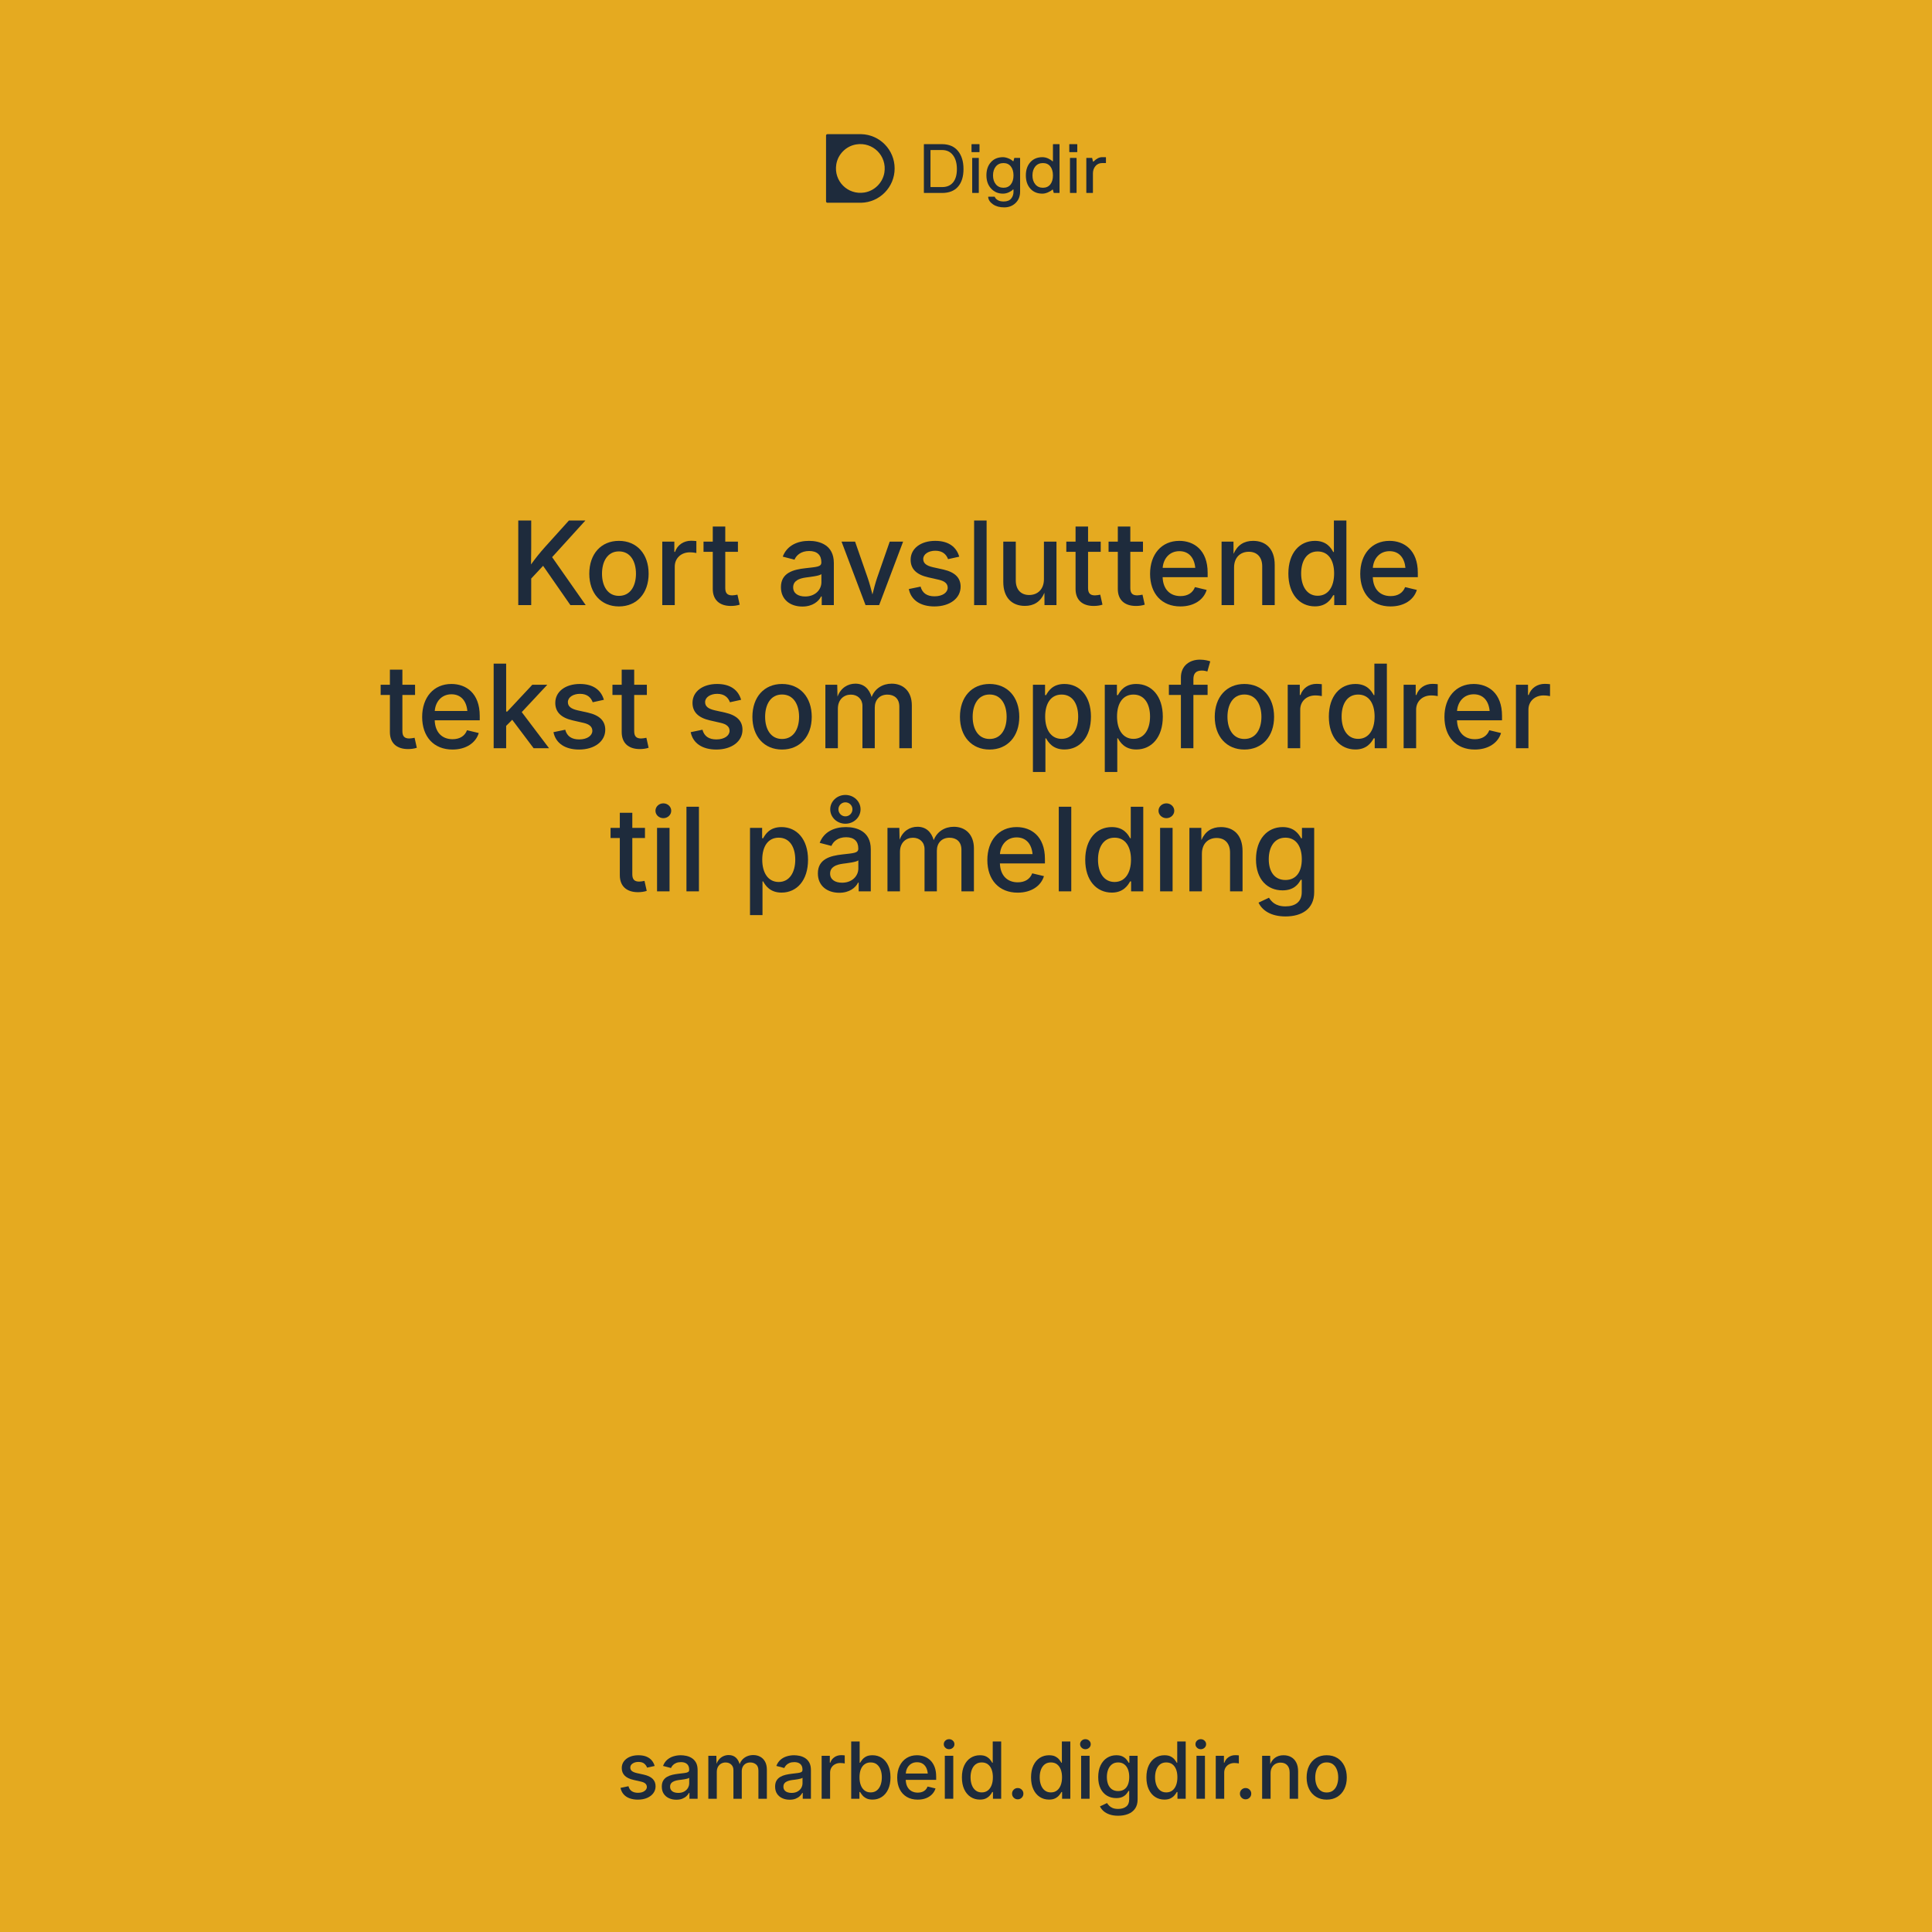
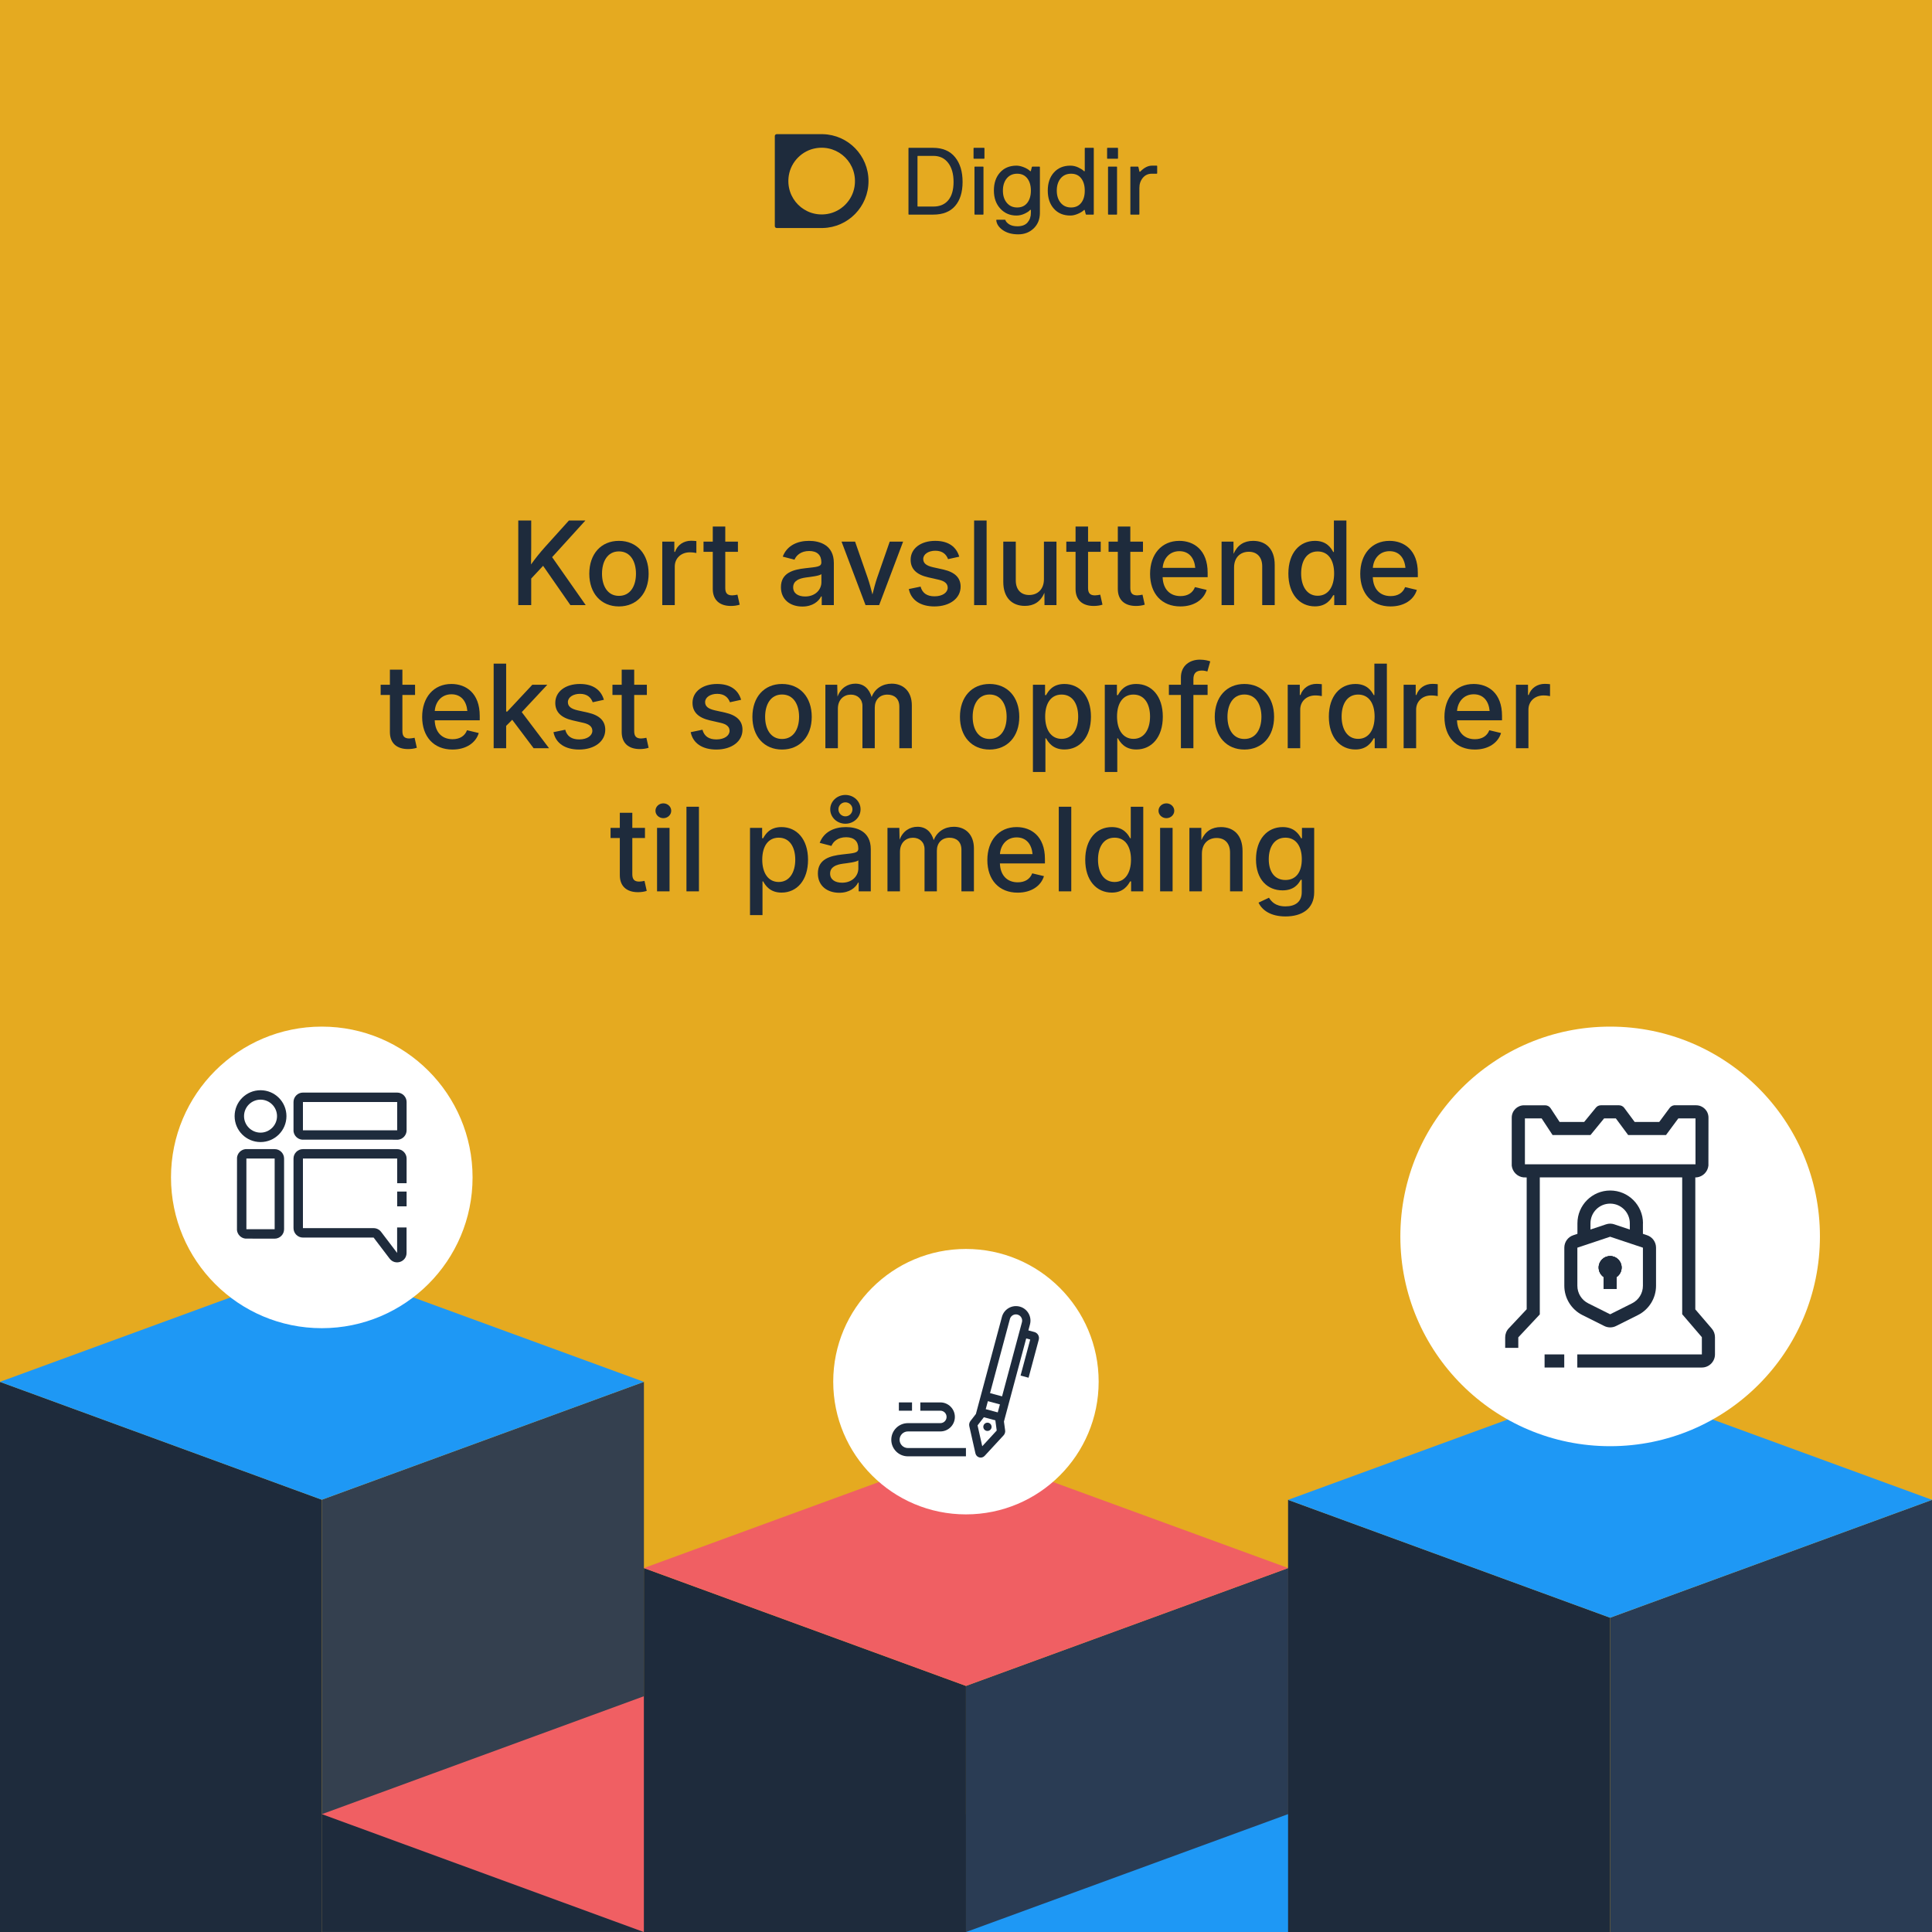
<svg xmlns="http://www.w3.org/2000/svg" id="Visste_du_at_Avslutningsbilde_1:1_" data-name="Visste du at …? Avslutningsbilde (1:1)" viewBox="0 0 1080 1080">
-   <rect id="Bakgrunn" width="1080" height="1080" fill="#e5aa20" />
+   <defs>
+     <clipPath id="clippath">
+       <rect id="Bakgrunn" width="1080" height="1080" fill="none" />
+     </clipPath>
+   </defs>
+   <g clip-path="url(#clippath)">
+     <rect id="Bakgrunn-2" data-name="Bakgrunn" width="1080" height="1080" fill="#e5aa20" />
+   </g>
  <g>
-     <path d="M359.918,992.042l-3.867-.859c-1.318-.301-2.268-.698-2.848-1.192s-.869-1.142-.869-1.944c0-.902.435-1.647,1.31-2.234.873-.587,1.961-.881,3.266-.881,1.418,0,2.498.319,3.244.956.744.638,1.268,1.379,1.568,2.224l4.232-.924c-.33-1.188-.879-2.234-1.645-3.137s-1.766-1.603-2.996-2.106c-1.232-.501-2.715-.752-4.447-.752-1.82,0-3.424.298-4.812.892-1.391.595-2.486,1.429-3.287,2.503-.803,1.074-1.204,2.328-1.204,3.76,0,1.719.544,3.13,1.633,4.232,1.088,1.103,2.75,1.905,4.984,2.406l4.039.924c1.145.244,1.994.616,2.545,1.117.551.502.828,1.139.828,1.912,0,.889-.451,1.651-1.353,2.288-.902.638-2.113.956-3.631.956-1.391,0-2.535-.301-3.438-.902s-1.52-1.525-1.848-2.772l-4.448.924c.286,1.418.863,2.618,1.729,3.599.867.981,1.977,1.723,3.33,2.224s2.897.752,4.631.752c1.961,0,3.684-.319,5.166-.956s2.643-1.518,3.481-2.643c.838-1.124,1.258-2.417,1.258-3.878,0-1.676-.537-3.051-1.611-4.125s-2.723-1.861-4.941-2.363Z" fill="#1e2b3c" />
-     <path d="M386.732,982.782c-.96-.602-1.984-1.017-3.072-1.246-1.089-.229-2.12-.344-3.094-.344-1.404,0-2.765.201-4.082.602-1.318.401-2.485,1.039-3.502,1.912-1.018.874-1.798,2.027-2.342,3.459l4.447,1.16c.229-.544.576-1.066,1.042-1.568.465-.501,1.074-.913,1.826-1.235s1.65-.483,2.696-.483c1.017,0,1.865.169,2.546.505.68.337,1.192.814,1.536,1.429.344.616.516,1.375.516,2.277v.129c0,.559-.212.964-.634,1.214-.423.251-1.078.43-1.966.537-.889.107-2.041.247-3.459.419-1.132.129-2.245.322-3.341.58s-2.092.644-2.986,1.16c-.895.516-1.605,1.211-2.127,2.084-.523.874-.784,1.991-.784,3.352,0,1.576.357,2.908,1.074,3.996.716,1.089,1.69,1.916,2.922,2.481,1.231.565,2.606.849,4.125.849,1.303,0,2.424-.19,3.362-.569.938-.379,1.715-.862,2.331-1.45.615-.587,1.081-1.188,1.397-1.805h.236v3.287h4.576v-15.941c0-1.747-.301-3.165-.902-4.254-.602-1.088-1.383-1.934-2.342-2.535ZM385.271,996.855c0,.932-.244,1.812-.731,2.643-.487.831-1.19,1.497-2.106,1.998-.917.502-2.019.752-3.309.752-.889,0-1.669-.129-2.342-.387-.674-.258-1.207-.644-1.601-1.16-.395-.516-.591-1.152-.591-1.912,0-.83.218-1.496.655-1.998.436-.501,1.023-.888,1.762-1.16.737-.272,1.55-.465,2.438-.58.372-.043.845-.1,1.418-.172.572-.071,1.167-.161,1.783-.269.615-.107,1.163-.229,1.644-.365.479-.136.806-.29.978-.462v3.072Z" fill="#1e2b3c" />
-     <path d="M424.933,982.009c-1.153-.615-2.438-.924-3.856-.924-1.246,0-2.417.236-3.513.709s-2.03,1.168-2.804,2.084c-.553.655-.984,1.417-1.302,2.277-.41-1.42-1.036-2.578-1.899-3.448-1.074-1.081-2.485-1.622-4.232-1.622-1.046,0-2.049.219-3.008.655-.96.438-1.798,1.093-2.514,1.966-.514.627-.928,1.384-1.25,2.262l-.104-4.475h-4.49v24.02h4.727v-14.932c0-1.16.226-2.138.677-2.933s1.053-1.397,1.805-1.805,1.565-.612,2.438-.612c1.274,0,2.323.387,3.147,1.16.823.773,1.235,1.805,1.235,3.094v16.027h4.662v-15.383c0-.959.193-1.808.58-2.546.387-.737.938-1.313,1.654-1.73.716-.415,1.568-.623,2.557-.623,1.217,0,2.273.358,3.169,1.074.894.717,1.343,1.877,1.343,3.481v15.727h4.727v-16.199c0-1.818-.337-3.337-1.01-4.555-.674-1.217-1.587-2.134-2.739-2.75Z" fill="#1e2b3c" />
-     <path d="M450.072,982.782c-.96-.602-1.984-1.017-3.072-1.246-1.089-.229-2.12-.344-3.094-.344-1.404,0-2.765.201-4.082.602-1.318.401-2.485,1.039-3.502,1.912-1.018.874-1.798,2.027-2.342,3.459l4.447,1.16c.229-.544.576-1.066,1.042-1.568.465-.501,1.074-.913,1.826-1.235s1.65-.483,2.696-.483c1.017,0,1.865.169,2.546.505.68.337,1.192.814,1.536,1.429.344.616.516,1.375.516,2.277v.129c0,.559-.212.964-.634,1.214-.423.251-1.078.43-1.966.537-.889.107-2.041.247-3.459.419-1.132.129-2.245.322-3.341.58s-2.092.644-2.986,1.16c-.895.516-1.605,1.211-2.127,2.084-.523.874-.784,1.991-.784,3.352,0,1.576.357,2.908,1.074,3.996.716,1.089,1.69,1.916,2.922,2.481,1.231.565,2.606.849,4.125.849,1.303,0,2.424-.19,3.362-.569.938-.379,1.715-.862,2.331-1.45.615-.587,1.081-1.188,1.397-1.805h.236v3.287h4.576v-15.941c0-1.747-.301-3.165-.902-4.254-.602-1.088-1.383-1.934-2.342-2.535ZM448.611,996.855c0,.932-.244,1.812-.731,2.643-.487.831-1.19,1.497-2.106,1.998-.917.502-2.019.752-3.309.752-.889,0-1.669-.129-2.342-.387-.674-.258-1.207-.644-1.601-1.16-.395-.516-.591-1.152-.591-1.912,0-.83.218-1.496.655-1.998.436-.501,1.023-.888,1.762-1.16.737-.272,1.55-.465,2.438-.58.372-.043.845-.1,1.418-.172.572-.071,1.167-.161,1.783-.269.615-.107,1.163-.229,1.644-.365.479-.136.806-.29.978-.462v3.072Z" fill="#1e2b3c" />
-     <path d="M470.215,981.149c-1.404,0-2.657.373-3.76,1.117-1.103.745-1.877,1.776-2.32,3.094h-.258v-3.867h-4.576v24.02h4.727v-14.588c0-1.06.243-1.994.731-2.804.486-.809,1.167-1.442,2.041-1.901.873-.458,1.855-.688,2.943-.688.501,0,.995.029,1.482.086.486.058.816.115.988.172v-4.512c-.258-.043-.58-.075-.967-.097s-.731-.032-1.031-.032Z" fill="#1e2b3c" />
-     <path d="M492.898,982.653c-1.512-.974-3.227-1.461-5.146-1.461-1.504,0-2.711.247-3.62.741-.91.494-1.619,1.071-2.127,1.73-.509.659-.906,1.239-1.192,1.74h-.258v-11.902h-4.727v32.012h4.598v-3.76h.387c.286.516.69,1.103,1.214,1.762.522.659,1.246,1.235,2.17,1.73s2.108.741,3.556.741c1.947,0,3.677-.497,5.189-1.493,1.511-.995,2.696-2.42,3.556-4.275.859-1.855,1.289-4.071,1.289-6.649,0-2.606-.438-4.834-1.31-6.682-.874-1.848-2.066-3.258-3.577-4.232ZM492.253,997.821c-.466,1.275-1.164,2.285-2.095,3.029-.932.745-2.084,1.117-3.459,1.117-1.332,0-2.464-.357-3.394-1.074-.932-.716-1.637-1.708-2.116-2.976-.48-1.268-.72-2.731-.72-4.394,0-1.676.236-3.133.709-4.372.473-1.238,1.174-2.205,2.106-2.9.931-.694,2.069-1.042,3.416-1.042,1.389,0,2.546.365,3.47,1.096s1.618,1.723,2.084,2.976c.465,1.254.698,2.668.698,4.243,0,1.59-.233,3.022-.698,4.297Z" fill="#1e2b3c" />
-     <path d="M520.022,983.985c-1.018-.959-2.163-1.665-3.438-2.116-1.275-.451-2.6-.677-3.975-.677-2.234,0-4.183.526-5.844,1.579-1.662,1.053-2.947,2.518-3.856,4.394-.91,1.877-1.364,4.047-1.364,6.51,0,2.492.462,4.662,1.386,6.51s2.245,3.28,3.964,4.297c1.719,1.018,3.76,1.525,6.123,1.525,1.719,0,3.255-.262,4.608-.784s2.484-1.257,3.394-2.202c.909-.945,1.558-2.033,1.944-3.266l-4.447-1.053c-.273.745-.67,1.372-1.192,1.88-.523.509-1.143.889-1.858,1.139-.717.251-1.519.376-2.406.376-1.347,0-2.528-.29-3.545-.87-1.018-.58-1.809-1.44-2.374-2.578-.51-1.025-.777-2.268-.828-3.706h17.016v-1.676c0-2.177-.298-4.028-.892-5.554-.595-1.525-1.4-2.768-2.417-3.728ZM506.326,991.419c.072-.999.301-1.936.709-2.804.494-1.053,1.214-1.901,2.159-2.546s2.084-.967,3.416-.967c1.346,0,2.467.315,3.362.945.894.631,1.571,1.508,2.03,2.632.334.819.543,1.734.633,2.739h-12.31Z" fill="#1e2b3c" />
-     <path d="M530.542,972.212c-.816,0-1.515.273-2.095.816-.58.545-.87,1.211-.87,1.998,0,.76.29,1.415.87,1.966.58.552,1.278.827,2.095.827s1.518-.272,2.106-.816c.587-.544.881-1.203.881-1.977,0-.787-.294-1.453-.881-1.998-.588-.544-1.289-.816-2.106-.816Z" fill="#1e2b3c" />
-     <rect x="528.157" y="981.493" width="4.727" height="24.02" fill="#1e2b3c" />
-     <path d="M554.942,985.403h-.258c-.273-.501-.666-1.081-1.182-1.74-.516-.658-1.228-1.235-2.138-1.73-.91-.494-2.109-.741-3.599-.741-1.92,0-3.639.487-5.156,1.461-1.519.975-2.715,2.385-3.588,4.232-.874,1.848-1.31,4.075-1.31,6.682,0,2.578.43,4.795,1.289,6.649.859,1.855,2.048,3.28,3.566,4.275,1.518.996,3.251,1.493,5.199,1.493,1.446,0,2.628-.247,3.545-.741.916-.494,1.64-1.07,2.17-1.73.529-.658.931-1.246,1.203-1.762h.387v3.76h4.598v-32.012h-4.727v11.902ZM554.308,997.918c-.48,1.268-1.182,2.26-2.106,2.976-.924.717-2.06,1.074-3.405,1.074-1.361,0-2.507-.372-3.438-1.117-.932-.744-1.633-1.754-2.106-3.029-.473-1.274-.709-2.707-.709-4.297,0-1.575.232-2.989.698-4.243.465-1.253,1.16-2.245,2.084-2.976s2.08-1.096,3.47-1.096c1.36,0,2.503.348,3.427,1.042.924.695,1.622,1.662,2.095,2.9.473,1.239.709,2.696.709,4.372,0,1.662-.24,3.126-.72,4.394Z" fill="#1e2b3c" />
-     <path d="M568.927,999.519c-.889,0-1.641.305-2.256.913-.616.609-.924,1.351-.924,2.224,0,.889.308,1.641.924,2.256.615.615,1.367.924,2.256.924.873,0,1.618-.309,2.234-.924.615-.615.924-1.367.924-2.256,0-.873-.309-1.614-.924-2.224-.616-.608-1.361-.913-2.234-.913Z" fill="#1e2b3c" />
-     <path d="M593.591,985.403h-.258c-.273-.501-.666-1.081-1.182-1.74-.516-.658-1.228-1.235-2.138-1.73-.91-.494-2.109-.741-3.599-.741-1.92,0-3.639.487-5.156,1.461-1.519.975-2.715,2.385-3.588,4.232-.874,1.848-1.31,4.075-1.31,6.682,0,2.578.43,4.795,1.289,6.649.859,1.855,2.048,3.28,3.566,4.275,1.518.996,3.251,1.493,5.199,1.493,1.446,0,2.628-.247,3.545-.741.916-.494,1.64-1.07,2.17-1.73.529-.658.931-1.246,1.203-1.762h.387v3.76h4.598v-32.012h-4.727v11.902ZM592.957,997.918c-.48,1.268-1.182,2.26-2.106,2.976-.924.717-2.06,1.074-3.405,1.074-1.361,0-2.507-.372-3.438-1.117-.932-.744-1.633-1.754-2.106-3.029-.473-1.274-.709-2.707-.709-4.297,0-1.575.232-2.989.698-4.243.465-1.253,1.16-2.245,2.084-2.976s2.08-1.096,3.47-1.096c1.36,0,2.503.348,3.427,1.042.924.695,1.622,1.662,2.095,2.9.473,1.239.709,2.696.709,4.372,0,1.662-.24,3.126-.72,4.394Z" fill="#1e2b3c" />
-     <path d="M606.741,972.212c-.816,0-1.515.273-2.095.816-.58.545-.87,1.211-.87,1.998,0,.76.29,1.415.87,1.966.58.552,1.278.827,2.095.827s1.518-.272,2.106-.816c.587-.544.881-1.203.881-1.977,0-.787-.294-1.453-.881-1.998-.588-.544-1.289-.816-2.106-.816Z" fill="#1e2b3c" />
-     <rect x="604.356" y="981.493" width="4.727" height="24.02" fill="#1e2b3c" />
-     <path d="M631.313,985.403h-.344c-.273-.501-.67-1.085-1.192-1.751-.523-.666-1.246-1.242-2.17-1.73-.924-.486-2.124-.731-3.599-.731-1.92,0-3.642.487-5.167,1.461-1.525.975-2.728,2.374-3.609,4.2s-1.321,4.015-1.321,6.564.443,4.698,1.332,6.445c.888,1.748,2.087,3.065,3.599,3.953,1.511.889,3.212,1.332,5.103,1.332,1.461,0,2.646-.226,3.556-.677.909-.451,1.618-.984,2.127-1.601.508-.615.905-1.188,1.192-1.719h.408v4.684c0,1.848-.569,3.204-1.708,4.071-1.139.866-2.625,1.3-4.458,1.3-1.275,0-2.32-.18-3.137-.537-.816-.358-1.465-.792-1.944-1.3-.48-.509-.863-.992-1.149-1.45l-3.953,1.869c.458.959,1.128,1.833,2.009,2.621.881.787,2.001,1.418,3.362,1.891,1.36.473,2.965.709,4.812.709,2.062,0,3.913-.322,5.554-.967,1.64-.644,2.936-1.644,3.889-2.997.952-1.353,1.429-3.083,1.429-5.189v-24.363h-4.619v3.91ZM630.54,997.574c-.473,1.182-1.171,2.084-2.095,2.707s-2.06.935-3.405.935c-1.375,0-2.532-.329-3.47-.988-.939-.658-1.644-1.579-2.116-2.761s-.709-2.553-.709-4.114c0-1.532.236-2.911.709-4.136s1.174-2.198,2.106-2.922c.931-.723,2.091-1.085,3.481-1.085,1.346,0,2.481.344,3.405,1.031s1.622,1.641,2.095,2.857c.473,1.218.709,2.636.709,4.254,0,1.633-.236,3.04-.709,4.222Z" fill="#1e2b3c" />
-     <path d="M658.083,985.403h-.258c-.273-.501-.666-1.081-1.182-1.74-.516-.658-1.228-1.235-2.138-1.73-.91-.494-2.109-.741-3.599-.741-1.92,0-3.639.487-5.156,1.461-1.519.975-2.715,2.385-3.588,4.232-.874,1.848-1.31,4.075-1.31,6.682,0,2.578.43,4.795,1.289,6.649.859,1.855,2.048,3.28,3.566,4.275,1.518.996,3.251,1.493,5.199,1.493,1.446,0,2.628-.247,3.545-.741.916-.494,1.64-1.07,2.17-1.73.529-.658.931-1.246,1.203-1.762h.387v3.76h4.598v-32.012h-4.727v11.902ZM657.45,997.918c-.48,1.268-1.182,2.26-2.106,2.976-.924.717-2.06,1.074-3.405,1.074-1.361,0-2.507-.372-3.438-1.117-.932-.744-1.633-1.754-2.106-3.029-.473-1.274-.709-2.707-.709-4.297,0-1.575.232-2.989.698-4.243.465-1.253,1.16-2.245,2.084-2.976s2.08-1.096,3.47-1.096c1.36,0,2.503.348,3.427,1.042.924.695,1.622,1.662,2.095,2.9.473,1.239.709,2.696.709,4.372,0,1.662-.24,3.126-.72,4.394Z" fill="#1e2b3c" />
-     <path d="M671.233,972.212c-.816,0-1.515.273-2.095.816-.58.545-.87,1.211-.87,1.998,0,.76.29,1.415.87,1.966.58.552,1.278.827,2.095.827s1.518-.272,2.106-.816c.587-.544.881-1.203.881-1.977,0-.787-.294-1.453-.881-1.998-.588-.544-1.289-.816-2.106-.816Z" fill="#1e2b3c" />
-     <rect x="668.848" y="981.493" width="4.727" height="24.02" fill="#1e2b3c" />
-     <path d="M690.528,981.149c-1.404,0-2.657.373-3.76,1.117-1.103.745-1.877,1.776-2.32,3.094h-.258v-3.867h-4.576v24.02h4.727v-14.588c0-1.06.243-1.994.731-2.804.486-.809,1.167-1.442,2.041-1.901.873-.458,1.855-.688,2.943-.688.501,0,.995.029,1.482.086.486.058.816.115.988.172v-4.512c-.258-.043-.58-.075-.967-.097s-.731-.032-1.031-.032Z" fill="#1e2b3c" />
-     <path d="M696.303,999.519c-.889,0-1.641.305-2.256.913-.616.609-.924,1.351-.924,2.224,0,.889.308,1.641.924,2.256.615.615,1.367.924,2.256.924.873,0,1.618-.309,2.234-.924.615-.615.924-1.367.924-2.256,0-.873-.309-1.614-.924-2.224-.616-.608-1.361-.913-2.234-.913Z" fill="#1e2b3c" />
-     <path d="M721.76,982.224c-1.218-.688-2.643-1.031-4.275-1.031-1.891,0-3.502.494-4.834,1.482-1.056.784-1.906,1.947-2.566,3.459l-.034-4.641h-4.512v24.02h4.727v-14.223c0-1.274.243-2.356.731-3.244.486-.888,1.152-1.565,1.998-2.03.845-.465,1.797-.698,2.857-.698,1.575,0,2.814.487,3.717,1.461.902.975,1.353,2.328,1.353,4.061v14.674h4.727v-15.254c0-1.99-.344-3.655-1.031-4.995-.688-1.339-1.641-2.353-2.857-3.04Z" fill="#1e2b3c" />
-     <path d="M751.466,987.09c-.932-1.869-2.238-3.319-3.921-4.351-1.684-1.031-3.656-1.547-5.919-1.547-2.249,0-4.215.516-5.897,1.547-1.684,1.031-2.99,2.481-3.921,4.351-.932,1.869-1.397,4.05-1.397,6.542,0,2.464.465,4.627,1.397,6.488.931,1.862,2.237,3.309,3.921,4.34,1.683,1.031,3.648,1.547,5.897,1.547,2.263,0,4.235-.516,5.919-1.547,1.683-1.031,2.989-2.478,3.921-4.34.931-1.861,1.397-4.024,1.397-6.488,0-2.492-.466-4.673-1.397-6.542ZM747.374,997.811c-.466,1.268-1.175,2.285-2.127,3.051-.953.767-2.159,1.149-3.62,1.149-1.447,0-2.643-.383-3.588-1.149-.945-.766-1.651-1.783-2.116-3.051-.466-1.268-.698-2.66-.698-4.179,0-1.547.232-2.957.698-4.232.465-1.274,1.171-2.295,2.116-3.062.945-.766,2.141-1.149,3.588-1.149,1.461,0,2.667.384,3.62,1.149.952.767,1.661,1.791,2.127,3.072.465,1.282.698,2.689.698,4.222,0,1.519-.233,2.911-.698,4.179Z" fill="#1e2b3c" />
+     <g id="Stolpe_4" data-name="Stolpe 4">
+       <polygon points="179.9 838.358 179.9 1080 -.053 1080 -.053 772.462 179.9 838.358" fill="#1e2b3c" />
+       <polygon points="359.961 772.462 359.961 1080 179.9 1080 179.9 838.358 359.961 772.462" fill="#34404f" />
+       <polygon points="-.053 772.462 179.9 838.358 359.961 772.462 179.9 706.566 -.053 772.462" fill="#1e98f5" />
+       <circle cx="179.879" cy="658.172" r="84.29" fill="#fff" />
+       <g id="Layer_1-2" data-name="Layer 1-2">
+         <g>
+           <rect x="116.662" y="594.955" width="126.434" height="126.434" fill="none" />
+           <path d="M227.292,666.075v8.271h-5.268v-8.271h5.268ZM222.024,647.636h-52.681v38.905h39.511c1.633,0,3.187.764,4.188,2.081l8.956,11.774v-14.224h5.268v14.224c0,5.057-6.401,7.191-9.456,3.187l-8.956-11.774h-39.511c-2.897,0-5.268-2.371-5.268-5.268v-38.905c0-2.897,2.371-5.268,5.268-5.268h52.681c2.897,0,5.268,2.371,5.268,5.268v13.776h-5.268v-13.776Z" fill="#1e2b3c" />
+           <path d="M132.466,687.147v.527c.29,2.476,2.239,4.452,4.741,4.715h.527l15.804.026c2.897,0,5.268-2.371,5.268-5.268v-39.511c0-2.897-2.371-5.268-5.268-5.268h-16.331c-2.476.29-4.452,2.239-4.715,4.741v.527l-.026,39.511ZM153.539,687.147h-15.804v-39.511h15.804v39.511Z" fill="#1e2b3c" />
+           <path d="M154.856,623.93c0-5.084-4.135-9.219-9.219-9.219s-9.219,4.135-9.219,9.219,4.135,9.219,9.219,9.219,9.219-4.135,9.219-9.219ZM160.124,623.93c0,8.008-6.48,14.487-14.487,14.487s-14.487-6.48-14.487-14.487,6.48-14.487,14.487-14.487,14.487,6.48,14.487,14.487Z" fill="#1e2b3c" />
+           <path d="M222.024,637.1h.527c2.66-.29,4.741-2.529,4.741-5.268v-15.804c0-2.897-2.371-5.268-5.268-5.268h-52.681c-2.897,0-5.268,2.371-5.268,5.268v16.331c.29,2.476,2.239,4.452,4.741,4.715h.527l52.681.026ZM222.024,616.028v15.804h-52.681v-15.804h52.681Z" fill="#1e2b3c" />
+         </g>
+       </g>
+     </g>
+     <g>
+       <g>
+         <polygon points="359.877 1080 359.877 1079.88 179.954 1079.88 179.954 1014.116 359.877 1080" fill="#1e2b3c" />
+         <polygon points="359.877 1080 359.877 1079.88 539.907 1079.88 539.907 1014.116 359.877 1080" fill="#2a3c54" />
+         <polygon points="179.954 1014.116 359.877 1080 539.907 1014.116 359.877 948.232 179.954 1014.116" fill="#f05f63" />
+       </g>
+       <g id="Stolpe_5" data-name="Stolpe 5">
+         <polygon points="359.93 876.55 359.93 1080 539.98 1080 539.98 942.435 359.93 876.55" fill="#1e2b3c" />
+         <polygon points="720.114 876.55 720.114 1080 539.98 1080 539.98 942.435 720.114 876.55" fill="#2a3c54" />
+         <polygon points="359.93 876.55 539.98 942.435 720.114 876.55 539.98 810.666 359.93 876.55" fill="#f05f63" />
+         <g>
+           <circle cx="539.968" cy="772.361" r="74.189" fill="#fff" />
+           <g id="Layer_1-2-2" data-name="Layer 1-2">
+             <g>
+               <rect x="484.326" y="716.72" width="111.283" height="111.283" fill="none" />
+               <path d="M502.479,788.59v-4.637h7.349v4.637h-7.349Z" fill="#1e2b3c" fill-rule="evenodd" />
+               <path d="M525.663,800.182c4.475,0,8.114-3.64,8.114-8.114s-3.64-8.114-8.114-8.114h-11.198v4.637h11.198c1.924,0,3.478,1.553,3.478,3.478s-1.553,3.478-3.478,3.478h-18.153c-5.124,0-9.274,4.15-9.274,9.274s4.15,9.274,9.274,9.274h32.458v-4.637h-32.458c-2.55,0-4.637-2.087-4.637-4.637s2.087-4.637,4.637-4.637h18.153Z" fill="#1e2b3c" />
+               <path d="M561.205,794.664l12.45-46.461,2.249.603-5.402,20.147,4.475,1.206,5.703-21.283c.487-1.855-.603-3.756-2.458-4.266l-3.362-.904.904-3.362c1.159-4.335-1.414-8.787-5.726-9.946-4.335-1.159-8.787,1.414-9.946,5.726l-14.56,54.297-3.037,3.918c-.626.811-.881,1.878-.649,2.898l3.431,15.209c.533,2.365,3.501,3.176,5.147,1.391l10.572-11.453c.696-.765,1.043-1.808.881-2.828l-.672-4.938v.046ZM560.161,780.569l-6.723-1.808,11.105-41.43c.487-1.855,2.411-2.968,4.266-2.458,1.855.487,2.968,2.411,2.458,4.266l-11.105,41.43ZM558.956,785.066l-1.206,4.475-6.723-1.808,1.206-4.475,6.723,1.808ZM549.984,792.253l6.422,1.716.765,5.703-8.091,8.787-2.62-11.662s3.524-4.544,3.524-4.544Z" fill="#1e2b3c" />
+               <path d="M551.398,799.835c-1.229-.325-1.971-1.6-1.646-2.828.325-1.229,1.6-1.971,2.828-1.646,1.229.325,1.971,1.6,1.646,2.828-.325,1.229-1.6,1.971-2.828,1.646Z" fill="#1e2b3c" />
+             </g>
+           </g>
+         </g>
+       </g>
+       <g id="Stolpe_2" data-name="Stolpe 2">
+         <polygon points="720.006 1014.125 540.022 1080.008 900.056 1080.008 720.006 1014.125" fill="#1e98f5" />
+       </g>
+     </g>
+     <g id="Stolpe_3" data-name="Stolpe 3">
+       <polygon points="900.069 1080 720.039 1080 720.039 838.431 900.069 904.315 900.069 1080" fill="#1e2b3c" />
+       <polygon points="900.069 904.315 900.069 1080 1080.053 1080 1080.053 838.431 900.069 904.315" fill="#2a3c54" />
+       <polygon points="720.039 838.431 900.069 904.315 1080.053 838.431 900.071 772.546 720.039 838.431" fill="#1e98f5" />
+       <g>
+         <circle cx="900.079" cy="691.157" r="117.274" fill="#fff" />
+         <g id="Layer_1-2-3" data-name="Layer 1-2">
+           <g>
+             <rect x="812.124" y="603.201" width="175.911" height="175.911" fill="none" />
+             <path d="M874.425,757.123v7.33h-10.994v-7.33h10.994Z" fill="#1e2b3c" fill-rule="evenodd" />
+             <path d="M947.721,658.173h.733c3.445-.403,6.194-3.115,6.56-6.597v-.733l.037-26.093c0-3.811-3.078-6.89-6.89-6.89h-12.314c-.989.147-1.906.66-2.529,1.503l-5.79,7.806h-13.743l-5.79-7.806c-.696-.953-1.796-1.503-2.932-1.503h-10.152c-1.099,0-2.126.476-2.822,1.356l-6.523,7.953h-13.743l-5.021-7.659c-.66-1.026-1.832-1.649-3.078-1.649h-11.764c-3.811,0-6.89,3.078-6.89,6.89v26.863c.403,3.445,3.115,6.194,6.597,6.56h.733l1.026.037v73.663l-10.042,10.701c-1.283,1.356-1.979,3.152-1.979,5.021v5.864h7.33v-5.864l12.021-12.827v-76.594h79.6v76.485l.88,1.026,10.115,11.801v9.638h-69.631v7.33h69.631c4.031,0,7.33-3.298,7.33-7.33v-9.638c0-1.759-.623-3.445-1.759-4.764l-9.235-10.775v-73.773h.037ZM947.721,650.844h-95.285v-25.654h9.345l6.12,9.309h21.183l7.623-9.309h6.56l6.89,9.309h21.146l6.89-9.309h9.602v25.654h-.073Z" fill="#1e2b3c" />
+             <path d="M903.744,713.842c1.649-1.173,2.749-3.078,2.749-5.277,0-3.555-2.859-6.413-6.413-6.413s-6.413,2.859-6.413,6.413c0,2.162,1.099,4.105,2.749,5.277v6.633h7.33v-6.633Z" fill="#1e2b3c" />
+             <path d="M906.492,708.565c0,2.162-1.099,4.105-2.749,5.277v6.633h-7.33v-6.633c-1.649-1.173-2.749-3.078-2.749-5.277,0-3.555,2.859-6.413,6.413-6.413s6.413,2.859,6.413,6.413Z" fill="#1e2b3c" fill-rule="evenodd" />
+             <path d="M918.403,683.827v5.9l2.309.77c3.005.989,5.021,3.811,5.021,6.963v21.293c0,6.926-3.921,13.267-10.115,16.382l-12.24,6.12c-2.052,1.026-4.508,1.026-6.56,0l-12.24-6.12c-6.194-3.115-10.115-9.455-10.115-16.382v-21.293c0-3.152,2.016-5.974,5.021-6.963l2.309-.77v-5.9c0-10.115,8.209-18.324,18.324-18.324s18.324,8.209,18.324,18.324h-.037ZM902.388,684.413l8.686,2.895v-3.482c0-6.084-4.911-10.994-10.994-10.994s-10.994,4.911-10.994,10.994v3.482l8.686-2.895c1.503-.513,3.152-.513,4.654,0h-.037ZM881.755,697.46l18.324-6.12,18.324,6.12v21.293c0,4.178-2.345,7.953-6.084,9.822l-12.24,6.12-12.24-6.12c-3.738-1.869-6.084-5.68-6.084-9.822v-21.293ZM906.492,708.565c0,2.162-1.099,4.105-2.749,5.277v6.633h-7.33v-6.633c-1.649-1.173-2.749-3.078-2.749-5.277,0-3.555,2.859-6.413,6.413-6.413s6.413,2.859,6.413,6.413Z" fill="#1e2b3c" fill-rule="evenodd" />
+           </g>
+         </g>
+       </g>
+     </g>
  </g>
-   <g id="Avsluttende_tekst_center_lines_6_" data-name="Avsluttende tekst [center,lines=6]">
-     <text transform="translate(284.4839 338.2654)" fill="#1e2b3c" font-family="Inter-Medium, Inter" font-size="65" font-variation-settings="'opsz' 14, 'wght' 500" font-weight="500">
+   <g id="Avsluttende_tekst_center_lines_4_" data-name="Avsluttende tekst [center,lines=4]">
+     <text transform="translate(284.485 338.266)" fill="#1e2b3c" font-family="Inter-Medium, Inter" font-size="65" font-variation-settings="'opsz' 14, 'wght' 500" font-weight="500">
      <tspan x="0" y="0" letter-spacing="-.043em">K</tspan>
      <tspan x="41.886" y="0" letter-spacing="-.002em">o</tspan>
      <tspan x="81.023" y="0" letter-spacing=".031em">r</tspan>
      <tspan x="108.149" y="0" letter-spacing=".014em">t </tspan>
      <tspan x="149.419" y="0" letter-spacing="-.028em">a</tspan>
      <tspan x="184.497" y="0" letter-spacing="-.022em">v</tspan>
      <tspan x="220.442" y="0" letter-spacing="-.002em">s</tspan>
-       <tspan x="255.346" y="0" letter-spacing="-.001em">l</tspan>
+       <tspan x="255.346" y="0" letter-spacing="0em">l</tspan>
      <tspan x="271.658" y="0" letter-spacing=".003em">u</tspan>
      <tspan x="310.948" y="0" letter-spacing=".023em">t</tspan>
      <tspan x="334.57" y="0" letter-spacing="-.02em">t</tspan>
      <tspan x="355.366" y="0" letter-spacing=".002em">e</tspan>
      <tspan x="393.678" y="0" letter-spacing="-.002em">n</tspan>
      <tspan x="432.675" y="0" letter-spacing="0em">d</tspan>
      <tspan x="472.85" y="0" letter-spacing=".014em">e </tspan>
      <tspan x="-72.339" y="80" letter-spacing="-.02em">t</tspan>
      <tspan x="-51.544" y="80" letter-spacing=".002em">e</tspan>
      <tspan x="-13.232" y="80" letter-spacing="-.02em">k</tspan>
      <tspan x="21.795" y="80" letter-spacing=".007em">s</tspan>
      <tspan x="57.238" y="80" letter-spacing=".014em">t </tspan>
      <tspan x="98.508" y="80" letter-spacing="-.007em">s</tspan>
      <tspan x="133.066" y="80" letter-spacing="-.002em">o</tspan>
      <tspan x="172.203" y="80" letter-spacing=".014em">m </tspan>
      <tspan x="249.084" y="80" letter-spacing="-.002em">o</tspan>
-       <tspan x="288.222" y="80" letter-spacing="-0em">p</tspan>
+       <tspan x="288.222" y="80" letter-spacing="0em">p</tspan>
      <tspan x="328.396" y="80" letter-spacing="-.004em">p</tspan>
      <tspan x="368.29" y="80" letter-spacing="-.022em">f</tspan>
      <tspan x="391.521" y="80" letter-spacing="-.002em">o</tspan>
      <tspan x="430.657" y="80" letter-spacing="-.008em">r</tspan>
-       <tspan x="455.3" y="80" letter-spacing="-0em">d</tspan>
+       <tspan x="455.3" y="80" letter-spacing="0em">d</tspan>
      <tspan x="495.454" y="80" letter-spacing="-.01em">r</tspan>
      <tspan x="519.922" y="80" letter-spacing=".002em">e</tspan>
      <tspan x="558.232" y="80" letter-spacing=".014em">r</tspan>
      <tspan x="56.183" y="160" letter-spacing="-.003em">t</tspan>
-       <tspan x="78.108" y="160" letter-spacing=".001em">i</tspan>
+       <tspan x="78.108" y="160" letter-spacing="0em">i</tspan>
      <tspan x="94.544" y="160" letter-spacing=".014em">l </tspan>
      <tspan x="130.07" y="160" letter-spacing="-.003em">p</tspan>
      <tspan x="170.069" y="160" letter-spacing="-.001em">å</tspan>
      <tspan x="206.916" y="160" letter-spacing="-.004em">m</tspan>
      <tspan x="264.401" y="160" letter-spacing=".001em">e</tspan>
      <tspan x="302.674" y="160" letter-spacing=".001em">l</tspan>
      <tspan x="319.122" y="160" letter-spacing="0em">d</tspan>
      <tspan x="359.316" y="160" letter-spacing="0em">i</tspan>
      <tspan x="375.699" y="160" letter-spacing="-.004em">n</tspan>
      <tspan x="414.573" y="160" letter-spacing=".014em">g</tspan>
    </text>
  </g>
  <g id="Digdir_logo" data-name="Digdir logo">
-     <path d="M516.458,80.767c0-.126.062-.189.189-.189h9.925c3.916.026,6.901,1.299,8.952,3.823,2.051,2.524,3.077,5.893,3.077,10.105,0,4.215-1.02,7.494-3.06,9.842-2.037,2.347-5.028,3.521-8.969,3.521h-9.925c-.127,0-.189-.064-.189-.191v-26.911ZM526.659,83.871h-6.321c-.127,0-.189.07-.189.208v20.306c0,.127.062.189.189.189h6.321c2.623,0,4.656-.864,6.094-2.592,1.437-1.729,2.156-4.22,2.156-7.476s-.732-5.84-2.195-7.76c-1.464-1.916-3.482-2.876-6.056-2.876" fill="#1e2b3c" />
-     <path d="M547.552,80.767v4.068c0,.127-.07.197-.208.209h-4.068c-.127,0-.191-.07-.191-.209v-4.068c0-.126.064-.189.191-.189h4.068c.138,0,.208.064.208.189M547.155,88.45v19.227c0,.127-.064.189-.191.189h-3.31c-.126,0-.189-.062-.189-.189v-19.227c0-.126.064-.189.189-.189h3.31c.127,0,.191.064.191.189" fill="#1e2b3c" />
-     <path d="M561.055,112.636c1.89,0,3.28-.536,4.175-1.609.895-1.074,1.335-2.375,1.322-3.904v-1.042c0-.076-.045-.133-.132-.171-.088-.039-.171-.006-.245.095-.316.431-1.022.912-2.118,1.443-1.095.532-2.236.797-3.418.797-2.665,0-4.87-.947-6.612-2.842-1.743-1.895-2.614-4.358-2.614-7.389s.833-5.479,2.498-7.339c1.665-1.862,3.905-2.798,6.718-2.812.935,0,1.95.22,3.048.659,1.098.44,1.93.941,2.499,1.507.175.175.301.163.377-.039l.398-1.541c.05-.126.113-.188.189-.188h2.915c.126,0,.189.064.189.189v18.678c0,2.612-.845,4.732-2.535,6.359-1.69,1.626-3.801,2.44-6.333,2.44s-4.626-.567-6.282-1.702c-1.656-1.136-2.56-2.493-2.71-4.07,0-.126.062-.189.189-.189h3.38c.076,0,.138.064.189.189.202.592.718,1.155,1.549,1.685.833.529,1.953.794,3.364.794M555.103,98.055c0,2.046.529,3.708,1.586,4.983,1.059,1.278,2.476,1.915,4.253,1.915,1.775,0,3.155-.631,4.138-1.895.981-1.264,1.473-2.932,1.473-5.003s-.491-3.739-1.473-5.003c-.983-1.264-2.363-1.896-4.138-1.896-1.777,0-3.194.632-4.253,1.896-1.057,1.288-1.586,2.957-1.586,5.003" fill="#1e2b3c" />
-     <path d="M592.102,107.868h-2.915c-.076,0-.14-.062-.189-.189l-.398-1.552c-.076-.226-.202-.253-.377-.076-.543.543-1.369,1.048-2.479,1.515-1.11.467-2.133.693-3.067.681-2.814,0-5.053-.933-6.719-2.801-1.665-1.868-2.498-4.332-2.498-7.389s.833-5.518,2.498-7.38c1.665-1.862,3.905-2.798,6.718-2.812,1.188,0,2.316.264,3.389.791,1.071.527,1.791.997,2.158,1.411.101.101.188.132.264.095.076-.037.113-.095.113-.169v-9.223c0-.126.07-.189.209-.189h3.293c.126,0,.189.064.189.189v26.911c0,.127-.064.189-.189.189M577.151,98.055c0,2.046.529,3.708,1.586,4.983,1.059,1.278,2.476,1.915,4.253,1.915,1.775,0,3.161-.631,4.157-1.895.983-1.264,1.467-2.932,1.454-5.003,0-2.071-.485-3.739-1.454-5.003-.971-1.264-2.349-1.896-4.138-1.896s-3.212.632-4.271,1.896c-1.057,1.288-1.586,2.957-1.586,5.003" fill="#1e2b3c" />
-     <path d="M602.207,80.767v4.068c0,.127-.07.197-.208.209h-4.068c-.127,0-.191-.07-.191-.209v-4.068c0-.126.064-.189.191-.189h4.068c.138,0,.208.064.208.189M601.81,88.45v19.227c0,.127-.064.189-.191.189h-3.31c-.126,0-.189-.062-.189-.189v-19.227c0-.126.064-.189.189-.189h3.31c.127,0,.191.064.191.189" fill="#1e2b3c" />
-     <path d="M618.029,91.157h-1.969c-1.552,0-2.794.575-3.727,1.722-.935,1.149-1.395,2.53-1.381,4.144v10.655c0,.126-.07.189-.209.189h-3.293c-.126,0-.189-.064-.189-.189v-19.229c0-.126.064-.189.189-.189h2.915c.076,0,.14.064.189.189l.398,1.741c.074.228.214.24.415.039,1.577-1.577,3.141-2.366,4.693-2.366h1.969c.126,0,.195.064.208.189v2.915c-.012.126-.082.189-.208.189" fill="#1e2b3c" />
-     <path d="M481.401,74.999h-18.863c-.428,0-.775.346-.775.775v36.791c0,.429.347.775.775.775h18.863c10.365-.233,18.703-8.728,18.703-19.172s-8.338-18.937-18.703-19.17M483.24,107.611c-9.341,1.521-17.267-6.406-15.746-15.747.922-5.654,5.482-10.214,11.136-11.134,9.341-1.521,17.267,6.406,15.745,15.745-.921,5.654-5.482,10.214-11.134,11.136" fill="#1e2b3c" />
+     <path d="M507.841,82.89c0-.172.085-.259.258-.259h13.558c5.35.036,9.426,1.778,12.228,5.231,2.802,3.453,4.204,8.063,4.204,13.826s-1.394,10.254-4.181,13.465c-2.783,3.211-6.868,4.817-12.251,4.817h-13.558c-.174,0-.258-.087-.258-.261v-36.819ZM521.776,87.137h-8.634c-.174,0-.258.095-.258.284v27.783c0,.174.085.259.258.259h8.634c3.583,0,6.36-1.181,8.325-3.547,1.963-2.365,2.946-5.774,2.946-10.228s-1-7.99-2.999-10.616c-1.999-2.622-4.757-3.935-8.272-3.935" fill="#1e2b3c" />
+     <path d="M550.316,82.891v5.566c0,.174-.095.269-.284.286h-5.557c-.174,0-.26-.095-.26-.286v-5.566c0-.172.087-.259.26-.259h5.557c.188,0,.284.087.284.259M549.773,93.403v26.307c0,.174-.087.259-.26.259h-4.522c-.172,0-.258-.085-.258-.259v-26.307c0-.172.087-.259.258-.259h4.522c.174,0,.26.087.26.259" fill="#1e2b3c" />
+     <path d="M568.762,126.494c2.582,0,4.481-.734,5.703-2.202,1.222-1.47,1.823-3.25,1.806-5.341v-1.425c0-.104-.061-.182-.18-.233-.121-.053-.233-.008-.335.129-.432.59-1.396,1.247-2.893,1.975-1.495.728-3.054,1.09-4.67,1.09-3.641,0-6.652-1.296-9.032-3.888-2.38-2.592-3.571-5.963-3.571-10.11s1.137-7.496,3.412-10.042c2.275-2.548,5.335-3.829,9.176-3.848,1.277,0,2.664.301,4.164.901,1.499.602,2.637,1.288,3.414,2.062.239.24.411.223.515-.053l.544-2.108c.068-.172.155-.257.258-.257h3.981c.172,0,.258.087.258.259v25.556c0,3.574-1.154,6.474-3.463,8.701-2.308,2.225-5.193,3.339-8.651,3.339s-6.32-.776-8.581-2.329c-2.262-1.555-3.496-3.411-3.702-5.568,0-.172.085-.259.258-.259h4.617c.104,0,.188.087.258.259.275.81.981,1.58,2.116,2.306,1.137.723,2.668,1.086,4.596,1.086M560.631,106.545c0,2.8.722,5.074,2.167,6.817,1.446,1.748,3.382,2.62,5.809,2.62s4.31-.863,5.652-2.592c1.341-1.729,2.012-4.011,2.012-6.845s-.671-5.116-2.012-6.845c-1.343-1.729-3.228-2.594-5.652-2.594s-4.363.865-5.809,2.594c-1.444,1.763-2.167,4.045-2.167,6.845" fill="#1e2b3c" />
+     <path d="M611.173,119.969h-3.981c-.104,0-.191-.085-.258-.259l-.544-2.123c-.104-.31-.275-.346-.515-.104-.741.742-1.87,1.434-3.386,2.072-1.516.638-2.914.948-4.189.931-3.844,0-6.902-1.277-9.179-3.833-2.275-2.556-3.412-5.927-3.412-10.11s1.137-7.549,3.412-10.097c2.275-2.548,5.335-3.829,9.176-3.848,1.622,0,3.164.361,4.63,1.082,1.463.721,2.446,1.364,2.948,1.93.138.138.256.18.36.129.104-.051.155-.129.155-.231v-12.619c0-.172.095-.259.286-.259h4.498c.172,0,.258.087.258.259v36.819c0,.174-.087.259-.258.259M590.749,106.545c0,2.8.722,5.074,2.167,6.817,1.446,1.748,3.382,2.62,5.809,2.62s4.318-.863,5.678-2.592c1.343-1.729,2.003-4.011,1.987-6.845,0-2.834-.663-5.116-1.987-6.845-1.326-1.729-3.208-2.594-5.652-2.594s-4.388.865-5.835,2.594c-1.444,1.763-2.167,4.045-2.167,6.845" fill="#1e2b3c" />
+     <path d="M624.976,82.891v5.566c0,.174-.095.269-.284.286h-5.557c-.174,0-.26-.095-.26-.286v-5.566c0-.172.087-.259.26-.259h5.557c.188,0,.284.087.284.259M624.434,93.403v26.307c0,.174-.087.259-.26.259h-4.522c-.172,0-.258-.085-.258-.259v-26.307c0-.172.087-.259.258-.259h4.522c.174,0,.26.087.26.259" fill="#1e2b3c" />
+     <path d="M646.589,97.106h-2.69c-2.12,0-3.816.787-5.091,2.357-1.277,1.572-1.906,3.462-1.887,5.67v14.579c0,.172-.095.259-.286.259h-4.498c-.172,0-.258-.087-.258-.259v-26.309c0-.172.087-.259.258-.259h3.981c.104,0,.191.087.258.259l.544,2.382c.102.312.292.329.568.053,2.154-2.157,4.291-3.237,6.411-3.237h2.69c.172,0,.267.087.284.259v3.988c-.017.172-.112.259-.284.259" fill="#1e2b3c" />
+     <path d="M459.952,75h-25.767c-.585,0-1.059.473-1.059,1.061v50.338c0,.588.474,1.061,1.059,1.061h25.767c14.159-.318,25.549-11.942,25.549-26.23s-11.389-25.91-25.549-26.228M462.464,119.618c-12.76,2.081-23.588-8.765-21.51-21.545,1.26-7.736,7.488-13.974,15.212-15.234,12.76-2.081,23.588,8.765,21.508,21.543-1.258,7.736-7.488,13.974-15.21,15.236" fill="#1e2b3c" />
  </g>
</svg>
